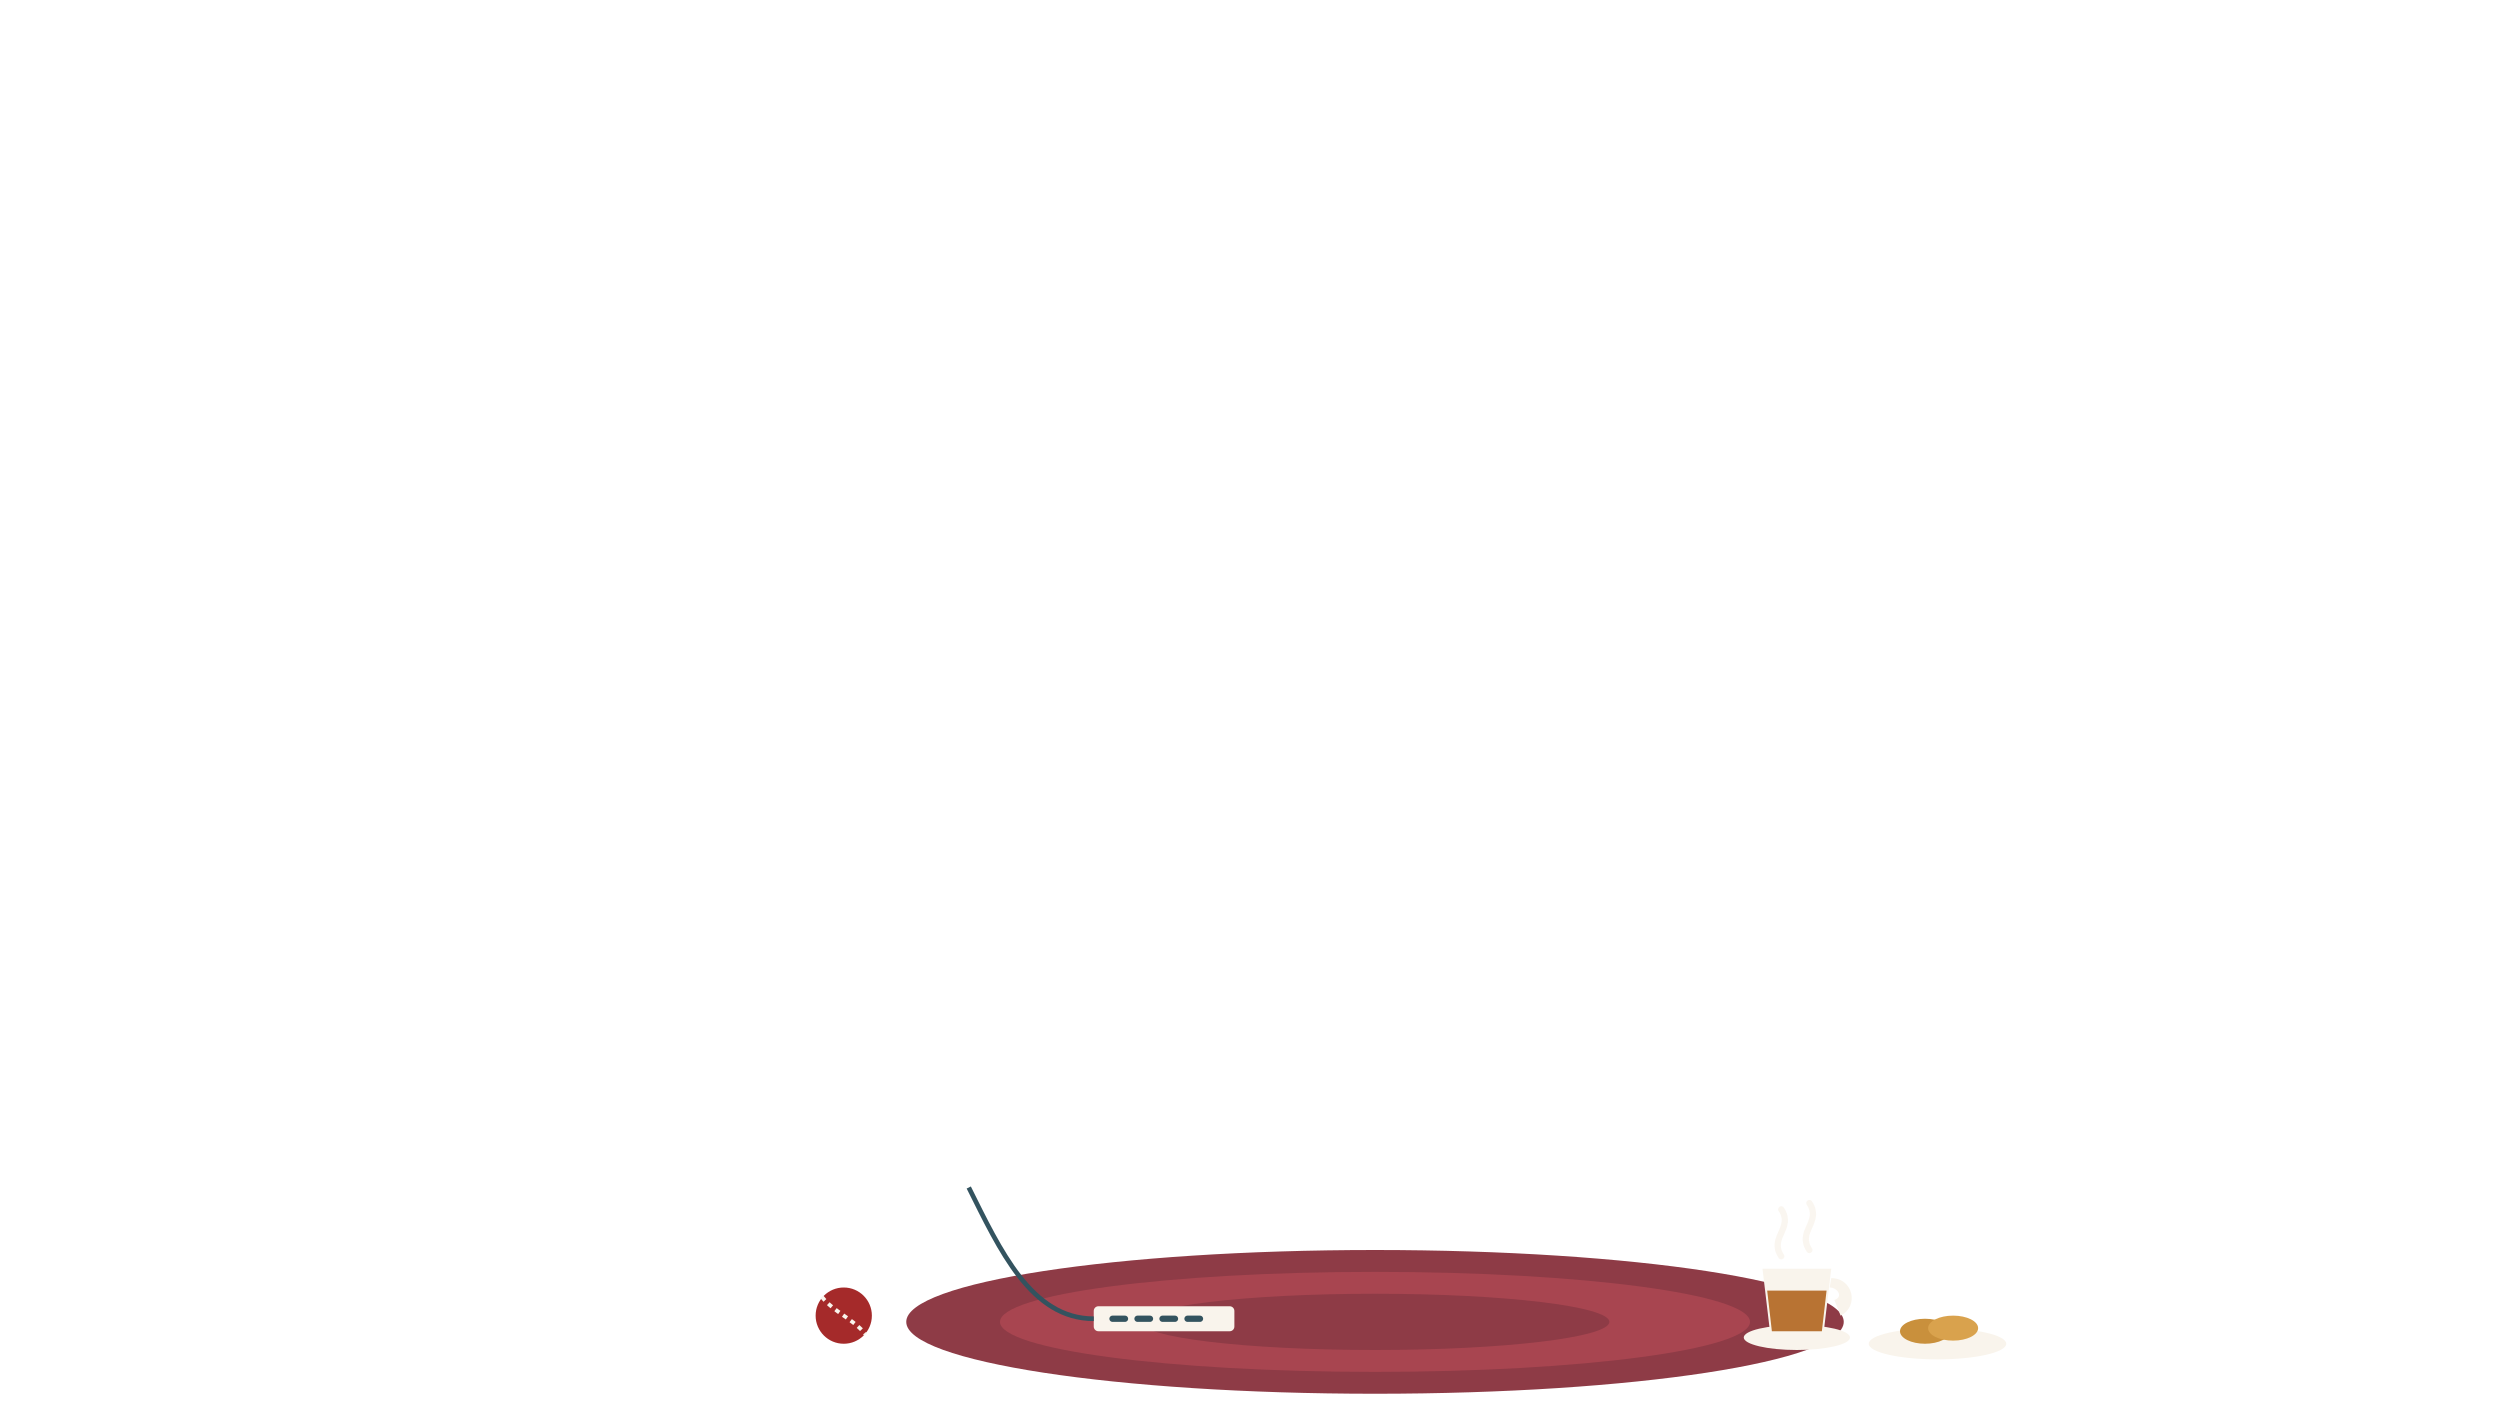
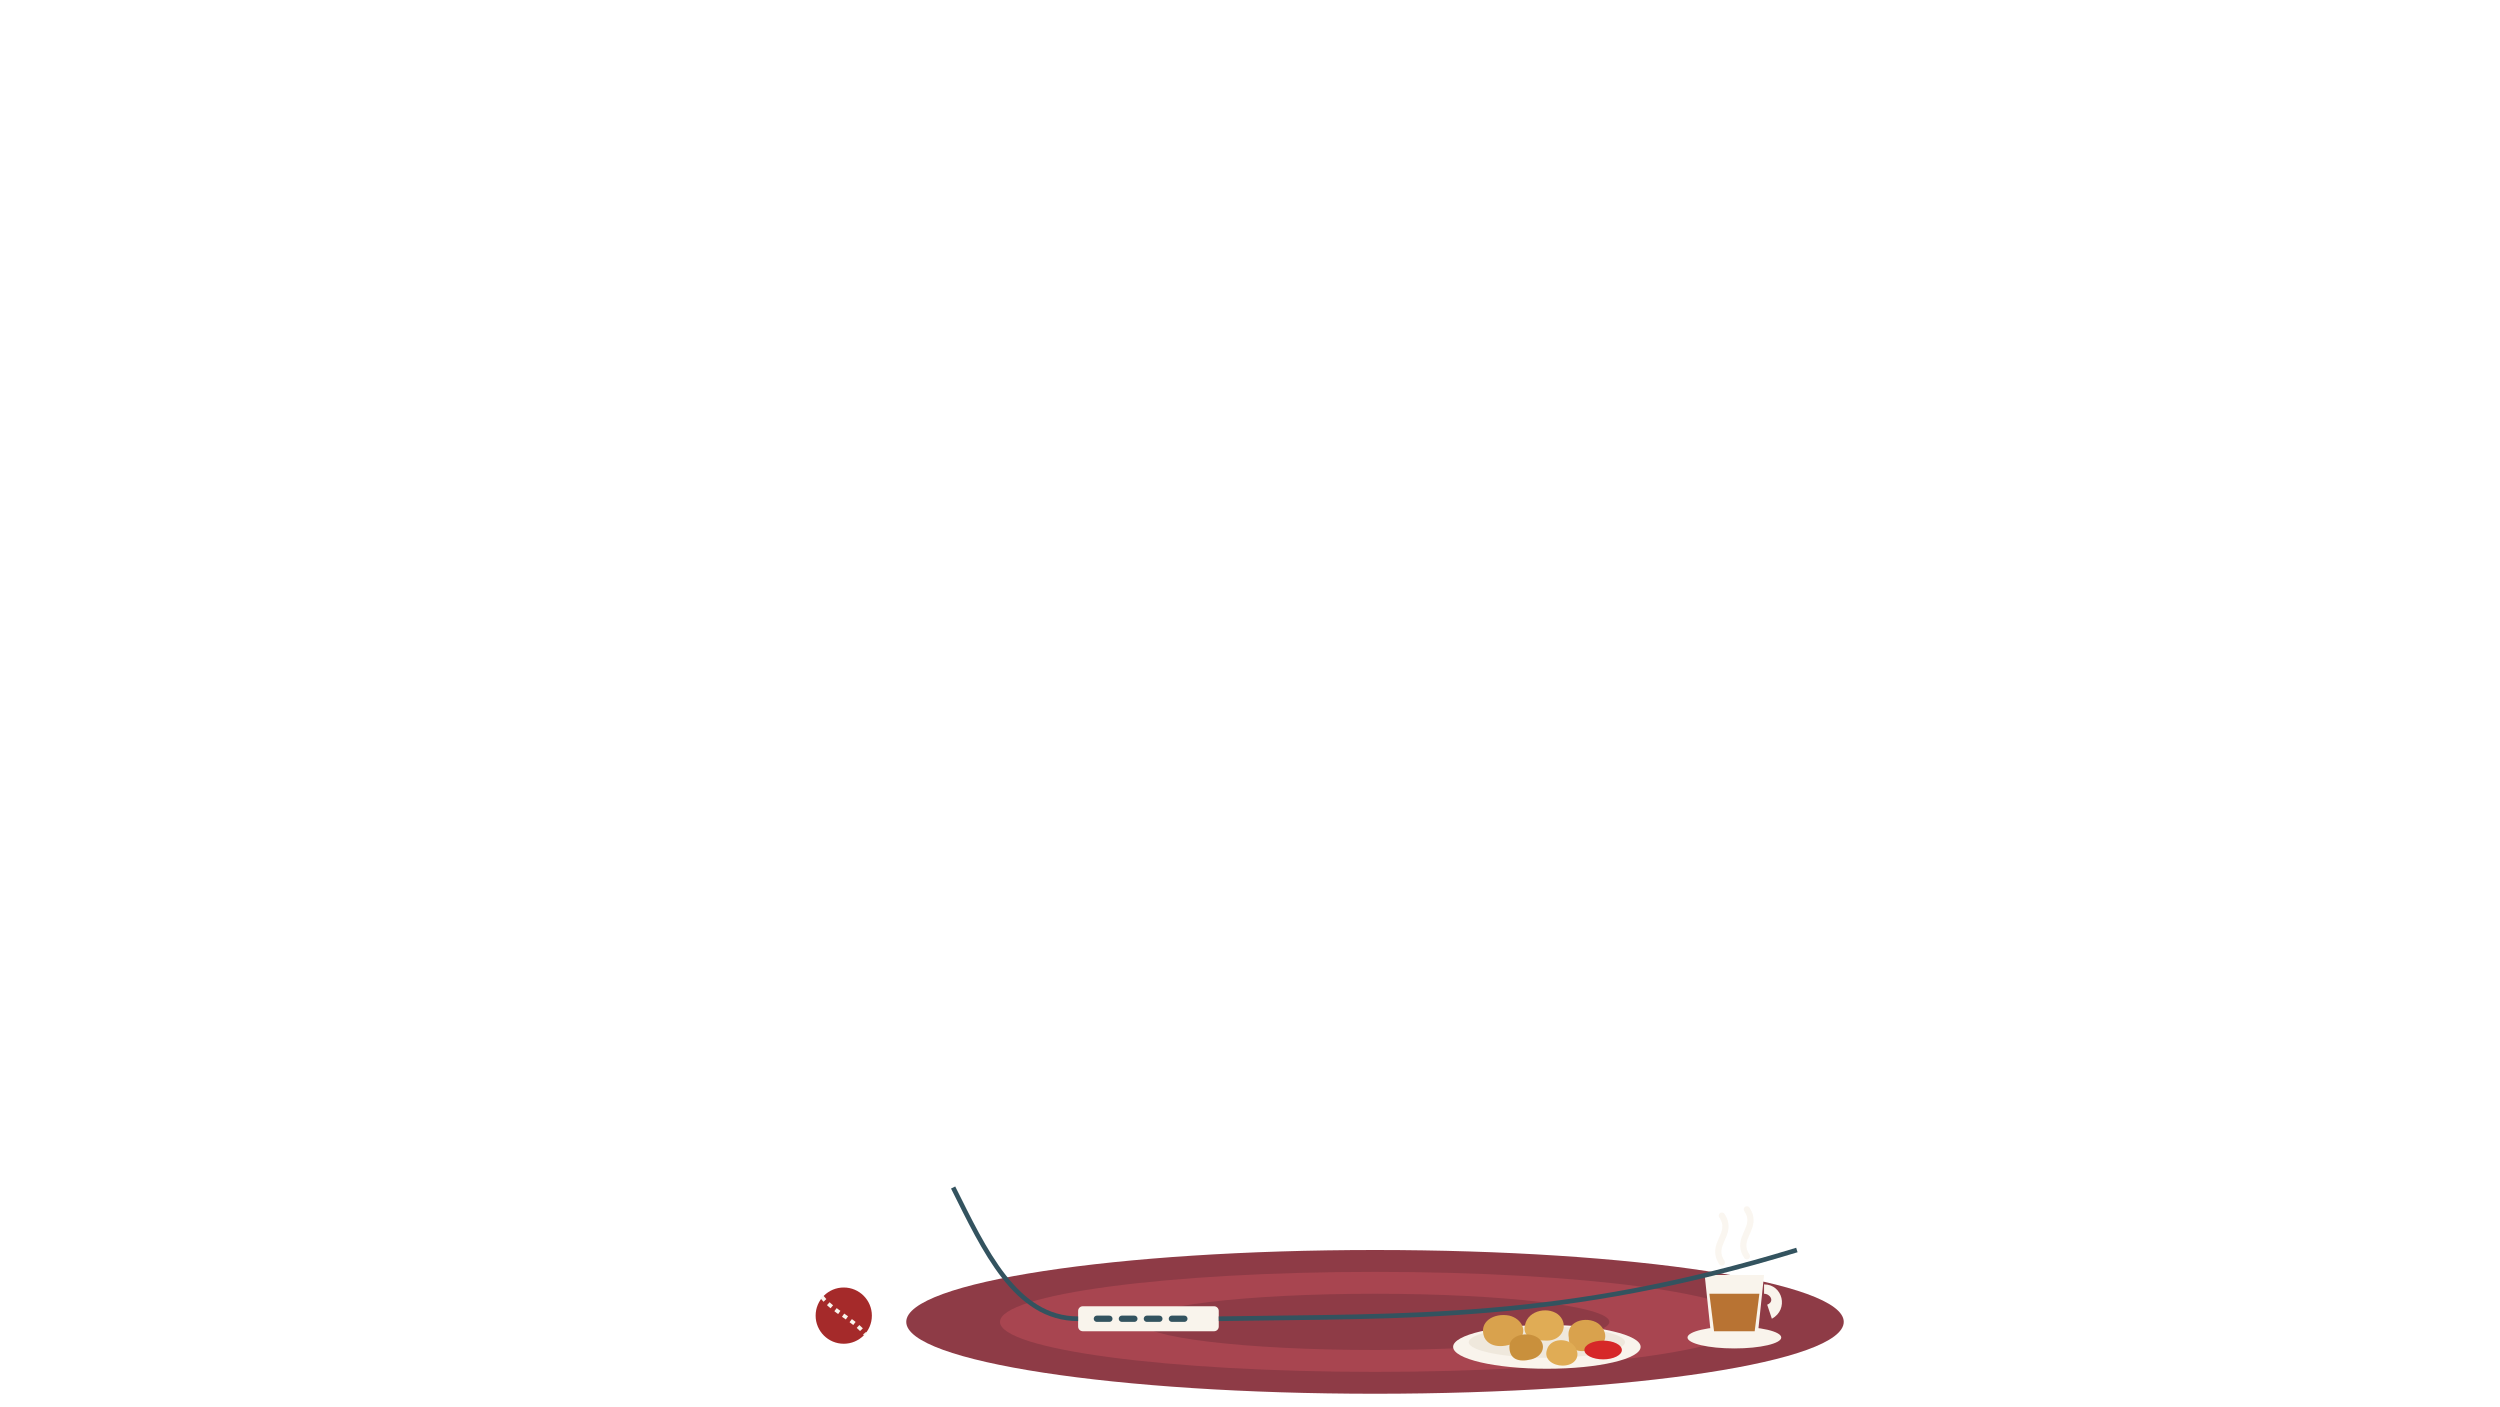
<svg xmlns="http://www.w3.org/2000/svg" viewBox="0 0 1600 900" fill="none" stroke="none">
  <ellipse cx="880" cy="846" rx="300" ry="46" fill="#8E3B46" />
  <ellipse cx="880" cy="846" rx="240" ry="32" fill="#A84550" />
  <ellipse cx="880" cy="846" rx="150" ry="18" fill="#8E3B46" />
  <g>
-     <ellipse cx="1150" cy="856" rx="34" ry="8" fill="#F9F4EC" />
-     <path d="M 1128 812 h 44 l -5 42 h -34 Z" fill="#F9F4EC" />
-     <path d="M 1131 826 h 38 l -3 26 h -32 Z" fill="#B87333" />
-     <path d="M 1172 818 c 14 0 18 18 6 24 l -4 -10 c 6 -2 2 -8 -3 -8 Z" fill="#F9F4EC" />
-     <g data-motion="steam" style="animation-range: entry 0% exit 100%; transform-origin: 1150px 806px">
-       <path d="M 1140 804 c -8 -12 8 -18 0 -30 M 1158 800 c -8 -12 8 -18 0 -30" stroke="#F9F4EC" stroke-width="4" stroke-linecap="round" stroke-opacity="0.8" />
+     <ellipse cx="1110" cy="856" rx="30" ry="7" fill="#F9F4EC" />
+     <path d="M 1091 816 h 38 l -4 38 h -30 Z" fill="#F9F4EC" />
+     <path d="M 1094 828 h 32 l -3 24 h -26 Z" fill="#B87333" />
+     <path d="M 1129 822 c 12 0 16 16 5 22 l -3 -9 c 5 -2 2 -7 -2 -7 Z" fill="#F9F4EC" />
+     <g data-motion="steam" style="animation-range: entry 0% exit 100%">
+       <path d="M 1102 808 c -8 -12 8 -18 0 -30 M 1118 804 c -8 -12 8 -18 0 -30" stroke="#F9F4EC" stroke-width="4" stroke-linecap="round" stroke-opacity="0.8" />
    </g>
  </g>
-   <ellipse cx="1240" cy="860" rx="44" ry="10" fill="#F9F4EC" />
-   <ellipse cx="1232" cy="852" rx="16" ry="8" fill="#C9903C" />
-   <ellipse cx="1250" cy="850" rx="16" ry="8" fill="#D9A24D" />
-   <g data-motion="roll" style="animation-range: entry 0% entry 90%; transform-origin: 540px 842px">
+   <g transform="translate(-200 0)">
+     <ellipse cx="1190" cy="862" rx="60" ry="14" fill="#F9F4EC" />
+     <ellipse cx="1190" cy="859" rx="50" ry="10" fill="#EFE8DC" />
+     <path d="M 1150 856 c -4 -10 6 -16 16 -14 c 8 2 12 10 6 16 c -6 4 -18 6 -22 -2 Z" fill="#D9A24D" />
+     <path d="M 1176 848 c 2 -10 16 -12 22 -6 c 6 6 2 16 -8 16 c -8 0 -16 -2 -14 -10 Z" fill="#E0AC55" />
+     <path d="M 1204 856 c -2 -12 14 -14 20 -8 c 6 6 4 14 -6 16 c -8 2 -14 0 -14 -8 Z" fill="#D9A24D" />
+     <path d="M 1166 862 c 0 -8 12 -10 18 -6 c 6 4 4 12 -4 14 c -8 2 -14 0 -14 -8 Z" fill="#C9903C" />
+     <path d="M 1190 864 c 2 -8 14 -8 18 -2 c 4 6 0 12 -8 12 c -6 0 -12 -4 -10 -10 Z" fill="#E0AC55" />
+     <ellipse cx="1226" cy="864" rx="12" ry="6" fill="#D62828" />
+   </g>
+   <g data-motion="roll" style="animation-range: entry 0% entry 90%">
    <circle cx="540" cy="842" r="18" fill="#A52A2A" />
    <path d="M 526 830 c 8 10 20 14 28 24" stroke="#F9F4EC" stroke-width="2.5" stroke-dasharray="3 3" />
  </g>
-   <rect x="700" y="836" width="90" height="16" rx="3" fill="#F9F4EC" />
-   <path d="M 712 844 h 8 M 728 844 h 8 M 744 844 h 8 M 760 844 h 8" stroke="#33535F" stroke-width="4" stroke-linecap="round" />
-   <path d="M 700 844 C 660 844 640 800 620 760" stroke="#33535F" stroke-width="3" fill="none" />
+   <rect x="690" y="836" width="90" height="16" rx="3" fill="#F9F4EC" />
+   <path d="M 702 844 h 8 M 718 844 h 8 M 734 844 h 8 M 750 844 h 8" stroke="#33535F" stroke-width="4" stroke-linecap="round" />
+   <path d="M 690 844 C 650 844 630 800 610 760" stroke="#33535F" stroke-width="3" fill="none" />
+   <path d="M 780 844 C 900 842 1000 846 1150 800" stroke="#33535F" stroke-width="3" fill="none" />
</svg>
